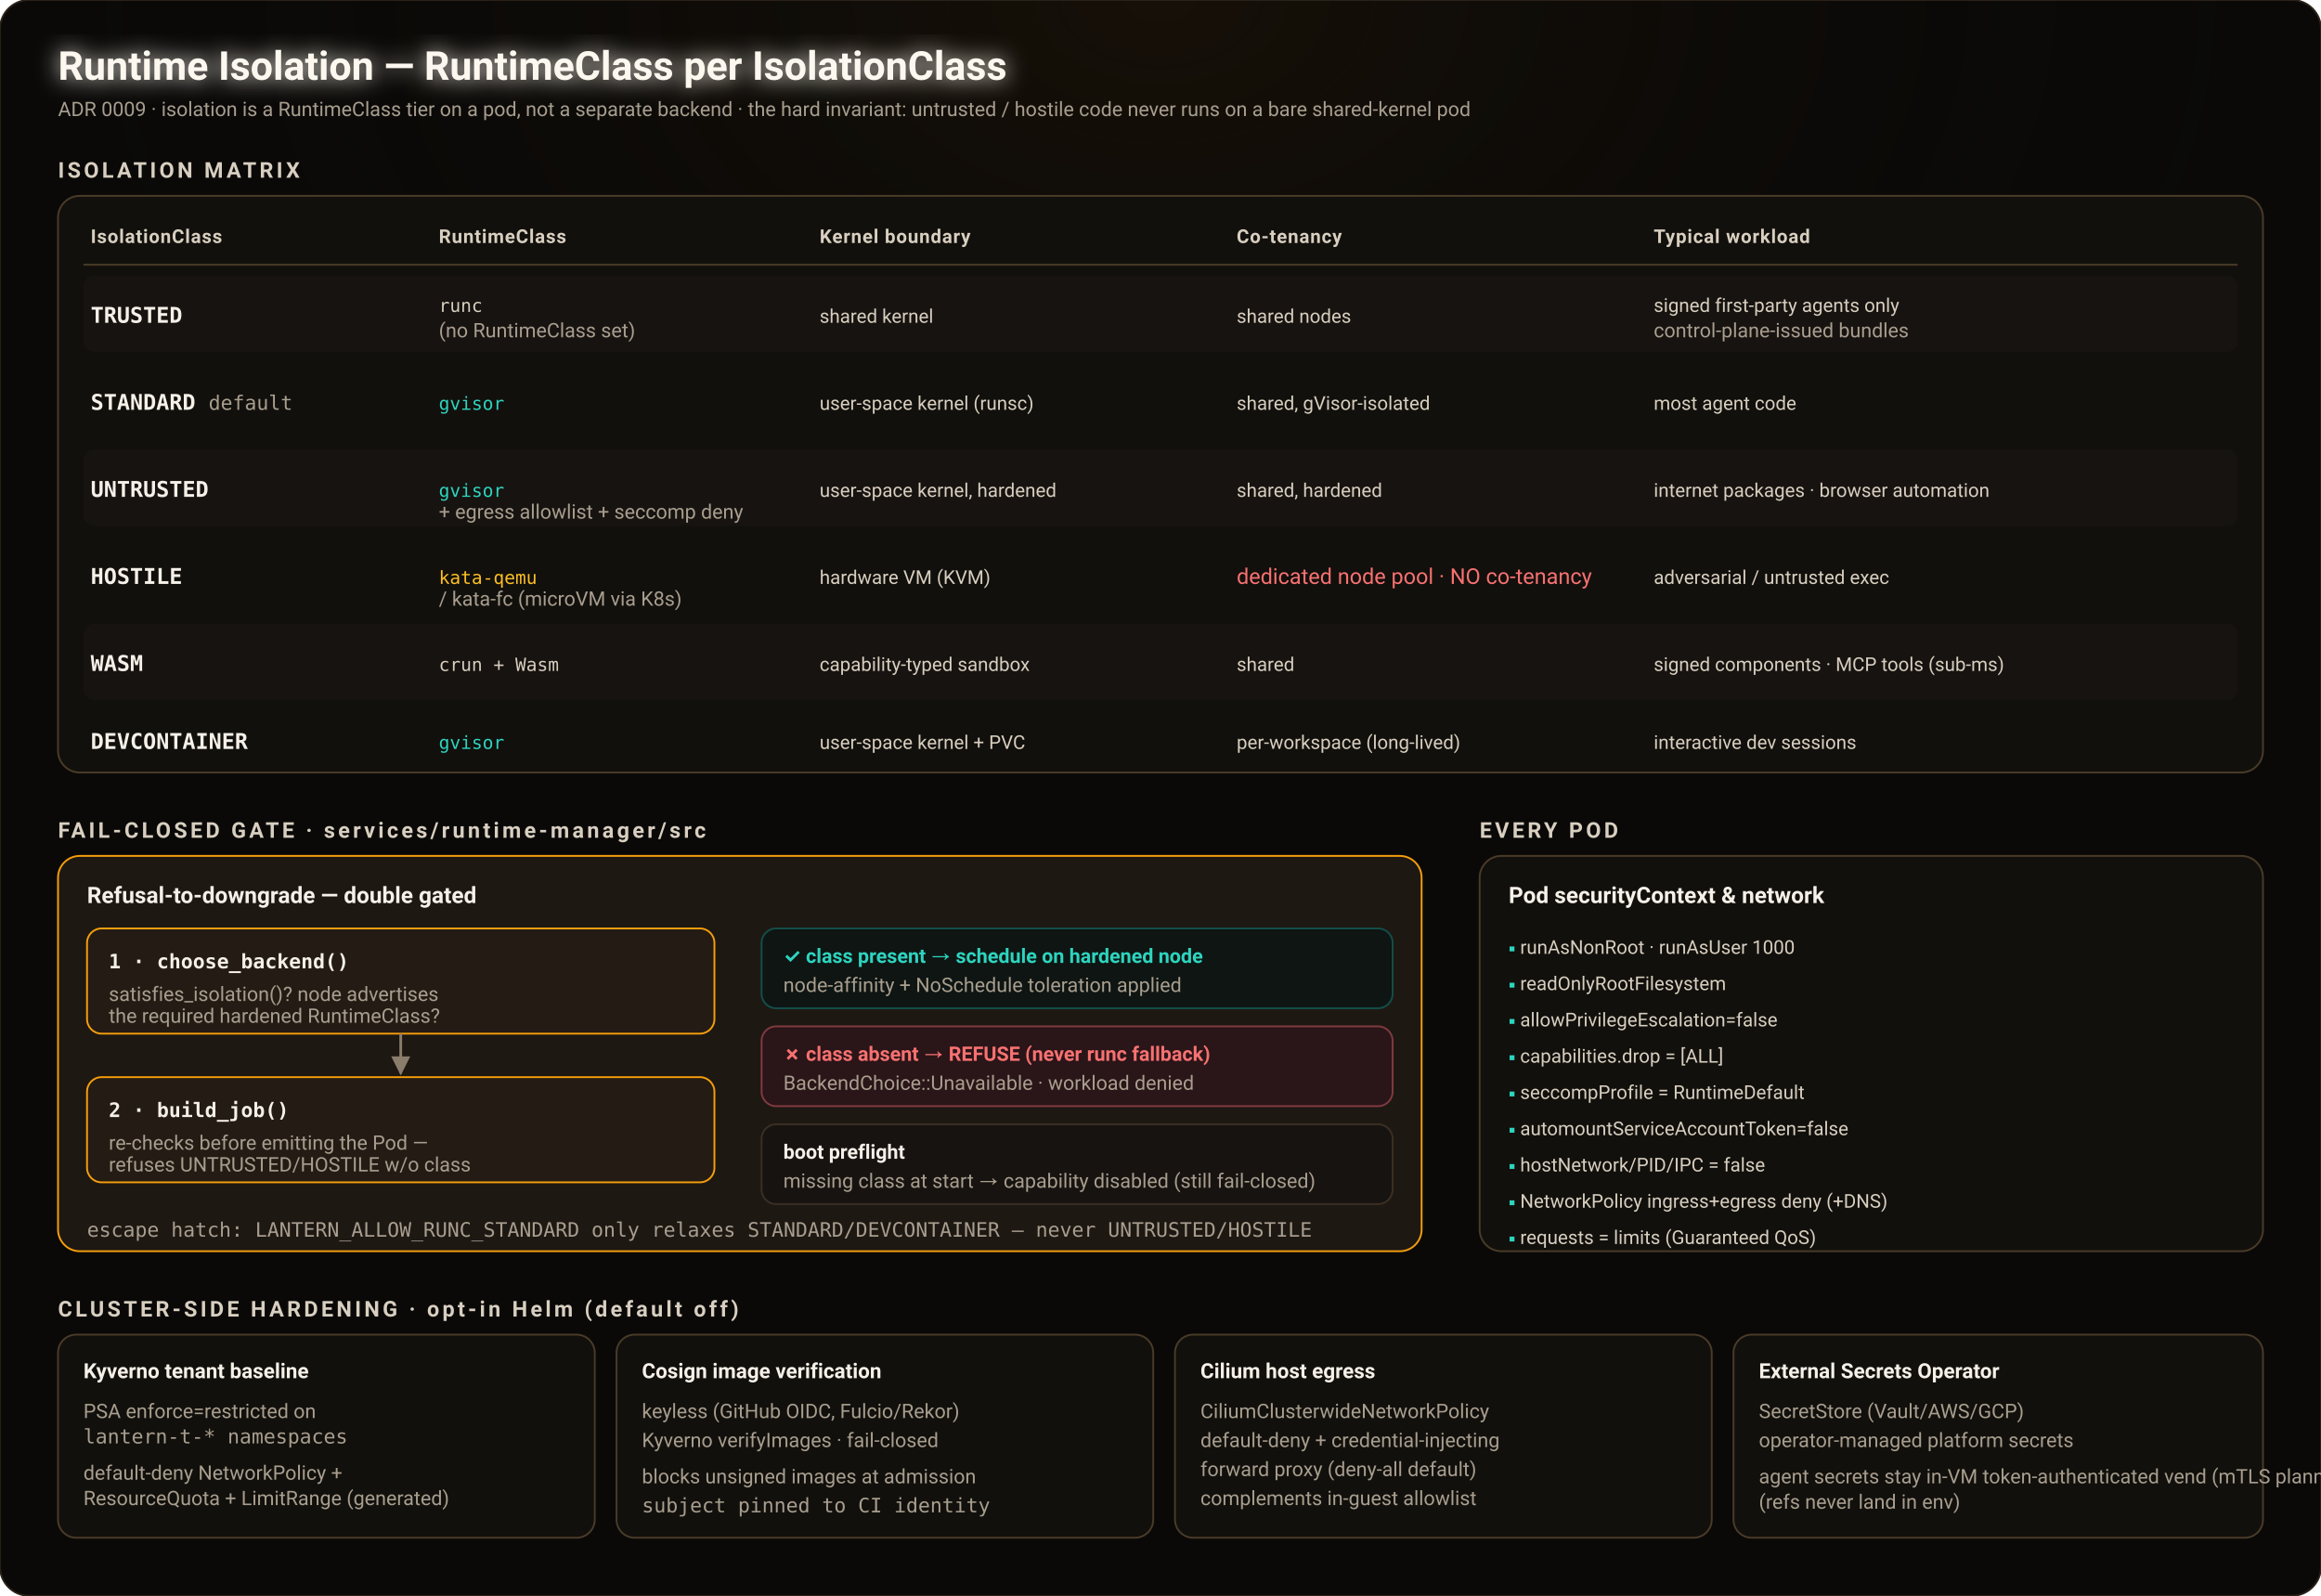
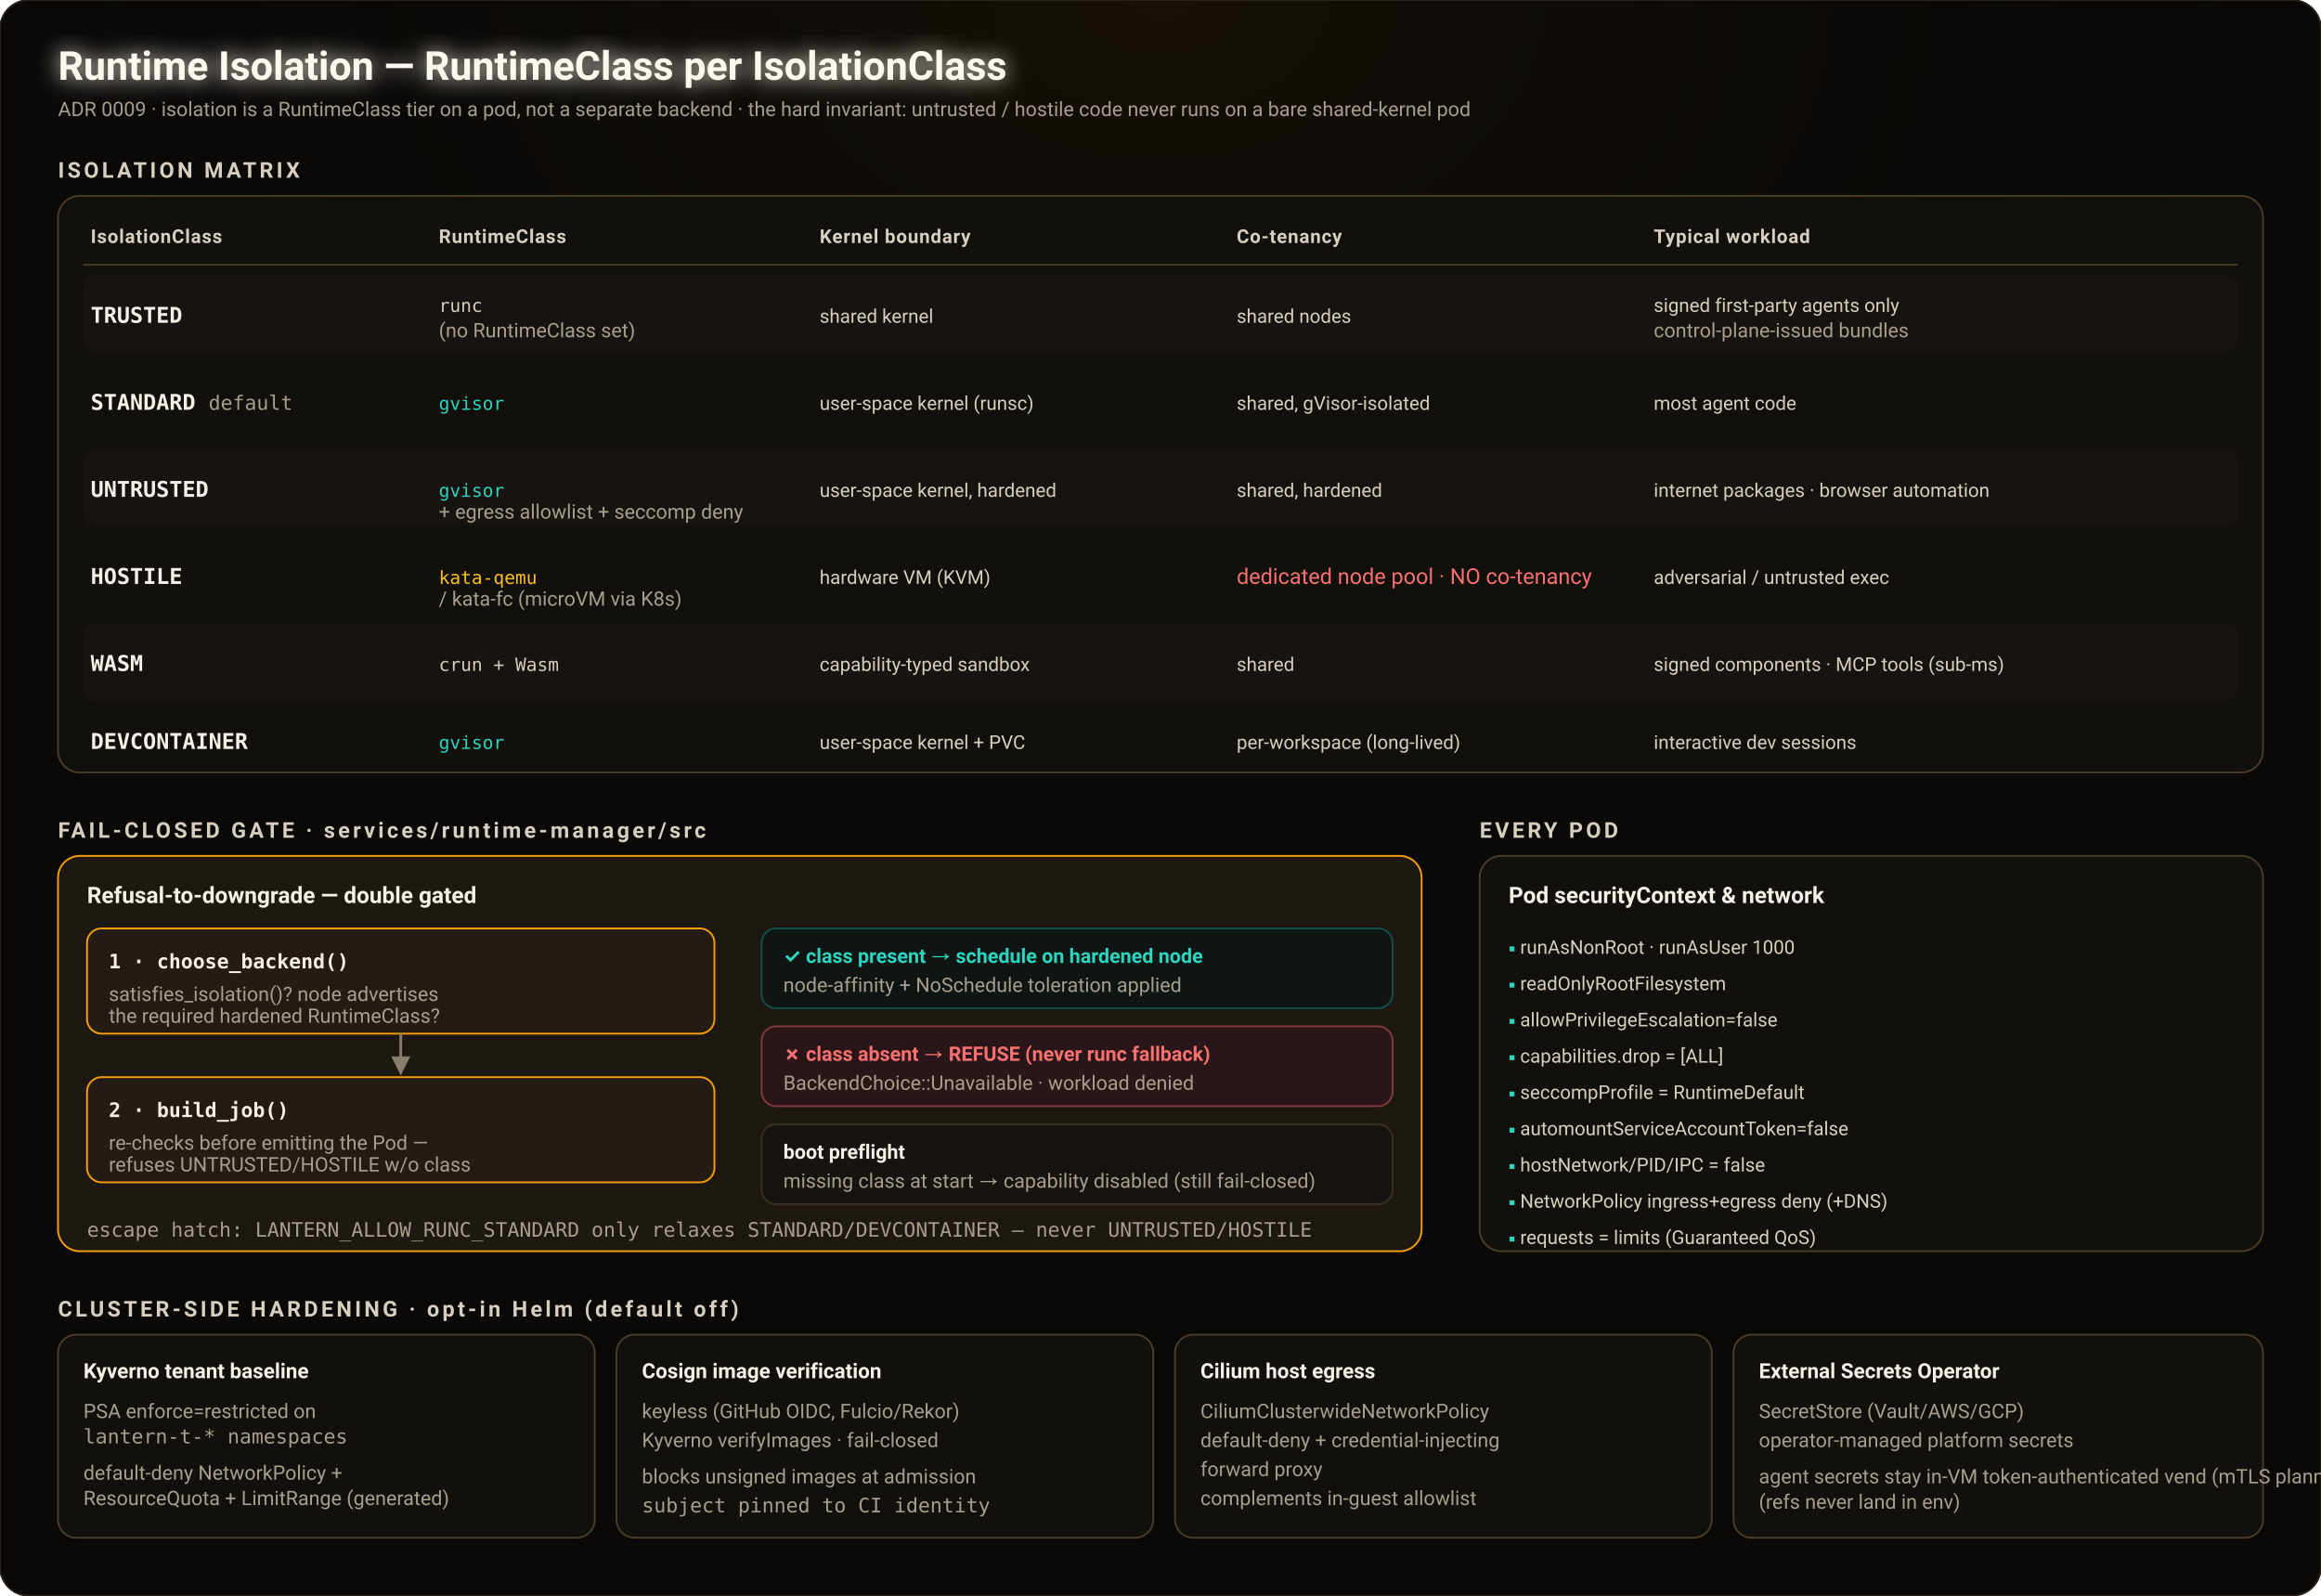
<svg xmlns="http://www.w3.org/2000/svg" width="1280" height="880" viewBox="0 0 1280 880" font-family="ui-sans-serif, system-ui, -apple-system, Segoe UI, Roboto, Helvetica, Arial, sans-serif" role="img" aria-label="Lantern runtime isolation tiers — RuntimeClass per IsolationClass with fail-closed gate">
  <defs>
    <radialGradient id="lgv" cx="50%" cy="0%" r="90%">
      <stop offset="0%" stop-color="#201607" stop-opacity=".55" />
      <stop offset="55%" stop-color="#0a0908" stop-opacity="0" />
    </radialGradient>
    <filter id="lgg" x="-40%" y="-40%" width="180%" height="180%">
      <feGaussianBlur stdDeviation="6" result="b" />
      <feMerge>
        <feMergeNode in="b" />
        <feMergeNode in="SourceGraphic" />
      </feMerge>
    </filter>
    <marker id="a" viewBox="0 0 10 10" refX="9" refY="5" markerWidth="7" markerHeight="7" orient="auto-start-reverse">
      <path d="M0 0 L10 5 L0 10 z" fill="#8a7d6b" />
    </marker>
    <marker id="ar" viewBox="0 0 10 10" refX="9" refY="5" markerWidth="7" markerHeight="7" orient="auto-start-reverse">
      <path d="M0 0 L10 5 L0 10 z" fill="#f87171" />
    </marker>
    <style>
      .t   { fill:#f5f0e8; }
      .sub { fill:#a89e8f; font-size:11px; }
      .h   { fill:#fdf8ef; font-weight:700; }
      .band{ fill:#d8cfc0; font-size:12px; font-weight:700; letter-spacing:.14em; }
      .mono{ font-family:ui-monospace,SFMono-Regular,Menlo,monospace; }
      .hd  { fill:#d8cfc0; font-size:10.5px; font-weight:700; letter-spacing:.04em; }
      .cell{ fill:#d8cfc0; font-size:10.5px; }
      .lbl { fill:#d8cfc0; font-size:10px; font-family:ui-monospace,Menlo,monospace; }
      .red { fill:#f87171; }
      .grn { fill:#2dd4bf; }
      .amb { fill:#fbbf24; }
    </style>
  </defs>
  <rect x="0" y="0" width="1280" height="880" rx="16" fill="#0a0908" />
  <rect x="0" y="0" width="1280" height="880" rx="16" fill="url(#lgv)" />
  <rect x="0" y="0" width="1280" height="880" rx="16" fill="none" stroke="#2a2118" />
  <text x="32" y="44" class="h" font-size="22" filter="url(#lgg)">Runtime Isolation — RuntimeClass per IsolationClass</text>
  <text x="32" y="64" class="sub" font-size="12.5">ADR 0009 · isolation is a RuntimeClass tier on a pod, not a separate backend · the hard invariant: untrusted / hostile code never runs on a bare shared-kernel pod</text>
  <text x="32" y="98" class="band">ISOLATION MATRIX</text>
  <g transform="translate(32,108)">
    <rect x="0" y="0" width="1216" height="318" rx="12" fill="#12100c" stroke="#4a3b28" />
    <g transform="translate(0,0)">
      <text x="18" y="26" class="hd">IsolationClass</text>
      <text x="210" y="26" class="hd">RuntimeClass</text>
      <text x="420" y="26" class="hd">Kernel boundary</text>
      <text x="650" y="26" class="hd">Co-tenancy</text>
      <text x="880" y="26" class="hd">Typical workload</text>
      <line x1="14" y1="38" x2="1202" y2="38" stroke="#4a3b28" />
    </g>
    <g transform="translate(0,38)">
      <rect x="14" y="6" width="1188" height="42" rx="6" fill="#171310" />
      <text x="18" y="32" class="t mono" font-size="12" font-weight="700">TRUSTED</text>
      <text x="210" y="26" class="lbl">runc</text>
      <text x="210" y="40" class="sub" font-size="9">(no RuntimeClass set)</text>
      <text x="420" y="32" class="cell">shared kernel</text>
      <text x="650" y="32" class="cell">shared nodes</text>
      <text x="880" y="26" class="cell">signed first-party agents only</text>
      <text x="880" y="40" class="sub" font-size="9">control-plane-issued bundles</text>
    </g>
    <g transform="translate(0,86)">
      <rect x="14" y="6" width="1188" height="42" rx="6" fill="#12100c" />
      <text x="18" y="32" class="t mono" font-size="12" font-weight="700">STANDARD <tspan class="sub" font-size="9" font-weight="400">default</tspan>
      </text>
      <text x="210" y="32" class="lbl grn">gvisor</text>
      <text x="420" y="32" class="cell">user-space kernel (runsc)</text>
      <text x="650" y="32" class="cell">shared, gVisor-isolated</text>
      <text x="880" y="32" class="cell">most agent code</text>
    </g>
    <g transform="translate(0,134)">
      <rect x="14" y="6" width="1188" height="42" rx="6" fill="#171310" />
      <text x="18" y="32" class="t mono" font-size="12" font-weight="700">UNTRUSTED</text>
      <text x="210" y="32" class="lbl grn">gvisor</text>
      <text x="210" y="44" class="sub" font-size="8.5">+ egress allowlist + seccomp deny</text>
      <text x="420" y="32" class="cell">user-space kernel, hardened</text>
      <text x="650" y="32" class="cell">shared, hardened</text>
      <text x="880" y="32" class="cell">internet packages · browser automation</text>
    </g>
    <g transform="translate(0,182)">
      <rect x="14" y="6" width="1188" height="42" rx="6" fill="#12100c" />
      <text x="18" y="32" class="t mono" font-size="12" font-weight="700">HOSTILE</text>
      <text x="210" y="32" class="lbl amb">kata-qemu</text>
      <text x="210" y="44" class="sub" font-size="8.5">/ kata-fc (microVM via K8s)</text>
      <text x="420" y="32" class="cell">hardware VM (KVM)</text>
      <text x="650" y="32" class="red">dedicated node pool · NO co-tenancy</text>
      <text x="880" y="32" class="cell">adversarial / untrusted exec</text>
    </g>
    <g transform="translate(0,230)">
      <rect x="14" y="6" width="1188" height="42" rx="6" fill="#171310" />
      <text x="18" y="32" class="t mono" font-size="12" font-weight="700">WASM</text>
      <text x="210" y="32" class="lbl">crun + Wasm</text>
      <text x="420" y="32" class="cell">capability-typed sandbox</text>
      <text x="650" y="32" class="cell">shared</text>
      <text x="880" y="32" class="cell">signed components · MCP tools (sub-ms)</text>
    </g>
    <g transform="translate(0,278)">
      <rect x="14" y="6" width="1188" height="32" rx="6" fill="#12100c" />
      <text x="18" y="27" class="t mono" font-size="12" font-weight="700">DEVCONTAINER</text>
      <text x="210" y="27" class="lbl grn">gvisor</text>
      <text x="420" y="27" class="cell">user-space kernel + PVC</text>
      <text x="650" y="27" class="cell">per-workspace (long-lived)</text>
      <text x="880" y="27" class="cell">interactive dev sessions</text>
    </g>
  </g>
  <text x="32" y="462" class="band">FAIL-CLOSED GATE · services/runtime-manager/src</text>
  <g transform="translate(32,472)">
    <rect x="0" y="0" width="752" height="218" rx="12" fill="#1e1813" stroke="#f59e0b" />
    <text x="16" y="26" class="t" font-size="12.5" font-weight="700">Refusal-to-downgrade — double gated</text>
    <g transform="translate(16,40)">
      <rect x="0" y="0" width="346" height="58" rx="8" fill="#241c14" stroke="#f59e0b" />
      <text x="12" y="22" class="t mono" font-size="11" font-weight="700">1 · choose_backend()</text>
      <text x="12" y="40" class="sub" font-size="10">satisfies_isolation()? node advertises</text>
      <text x="12" y="52" class="sub" font-size="10">the required hardened RuntimeClass?</text>
    </g>
    <line x1="189" y1="98" x2="189" y2="120" stroke="#8a7d6b" stroke-width="1.5" marker-end="url(#a)" />
    <g transform="translate(16,122)">
      <rect x="0" y="0" width="346" height="58" rx="8" fill="#241c14" stroke="#f59e0b" />
      <text x="12" y="22" class="t mono" font-size="11" font-weight="700">2 · build_job()</text>
      <text x="12" y="40" class="sub" font-size="10">re-checks before emitting the Pod —</text>
      <text x="12" y="52" class="sub" font-size="10">refuses UNTRUSTED/HOSTILE w/o class</text>
    </g>
    <g transform="translate(388,40)">
      <rect x="0" y="0" width="348" height="44" rx="8" fill="#0e1512" stroke="#134e4a" />
      <text x="12" y="19" class="grn" font-size="11" font-weight="700">✓ class present → schedule on hardened node</text>
      <text x="12" y="35" class="sub" font-size="9.5">node-affinity + NoSchedule toleration applied</text>
      <rect x="0" y="54" width="348" height="44" rx="8" fill="#2a1518" stroke="#7f3a3f" />
      <text x="12" y="73" class="red" font-size="11" font-weight="700">✗ class absent → REFUSE (never runc fallback)</text>
      <text x="12" y="89" class="sub" font-size="9.5">BackendChoice::Unavailable · workload denied</text>
      <rect x="0" y="108" width="348" height="44" rx="8" fill="#171310" stroke="#3a2f24" />
      <text x="12" y="127" class="t" font-size="11" font-weight="700">boot preflight</text>
      <text x="12" y="143" class="sub" font-size="9.5">missing class at start → capability disabled (still fail-closed)</text>
    </g>
    <text x="16" y="210" class="sub mono" font-size="9">escape hatch: LANTERN_ALLOW_RUNC_STANDARD only relaxes STANDARD/DEVCONTAINER — never UNTRUSTED/HOSTILE</text>
  </g>
  <text x="816" y="462" class="band">EVERY POD</text>
  <g transform="translate(816,472)">
    <rect x="0" y="0" width="432" height="218" rx="12" fill="#12100c" stroke="#4a3b28" />
    <text x="16" y="26" class="t" font-size="12.5" font-weight="700">Pod securityContext &amp; network</text>
    <g transform="translate(16,40)" class="cell" font-size="10.5">
      <text x="0" y="14">
        <tspan class="grn">▪</tspan> runAsNonRoot · runAsUser 1000</text>
      <text x="0" y="34">
        <tspan class="grn">▪</tspan> readOnlyRootFilesystem</text>
      <text x="0" y="54">
        <tspan class="grn">▪</tspan> allowPrivilegeEscalation=false</text>
      <text x="0" y="74">
        <tspan class="grn">▪</tspan> capabilities.drop = [ALL]</text>
      <text x="0" y="94">
        <tspan class="grn">▪</tspan> seccompProfile = RuntimeDefault</text>
      <text x="0" y="114">
        <tspan class="grn">▪</tspan> automountServiceAccountToken=false</text>
      <text x="0" y="134">
        <tspan class="grn">▪</tspan> hostNetwork/PID/IPC = false</text>
      <text x="0" y="154">
        <tspan class="grn">▪</tspan> NetworkPolicy ingress+egress deny (+DNS)</text>
      <text x="0" y="174">
        <tspan class="grn">▪</tspan> requests = limits (Guaranteed QoS)</text>
    </g>
  </g>
  <text x="32" y="726" class="band">CLUSTER-SIDE HARDENING · opt-in Helm (default off)</text>
  <g transform="translate(32,736)">
    <rect x="0" y="0" width="296" height="112" rx="10" fill="#12100c" stroke="#4a3b28" />
    <text x="14" y="24" class="t" font-size="11.5" font-weight="700">Kyverno tenant baseline</text>
    <text x="14" y="46" class="sub" font-size="10">PSA enforce=restricted on</text>
    <text x="14" y="60" class="sub mono" font-size="9">lantern-t-* namespaces</text>
    <text x="14" y="80" class="sub" font-size="10">default-deny NetworkPolicy +</text>
    <text x="14" y="94" class="sub" font-size="10">ResourceQuota + LimitRange (generated)</text>
    <rect x="308" y="0" width="296" height="112" rx="10" fill="#12100c" stroke="#4a3b28" />
    <text x="322" y="24" class="t" font-size="11.5" font-weight="700">Cosign image verification</text>
    <text x="322" y="46" class="sub" font-size="10">keyless (GitHub OIDC, Fulcio/Rekor)</text>
    <text x="322" y="62" class="sub" font-size="10">Kyverno verifyImages · fail-closed</text>
    <text x="322" y="82" class="sub" font-size="10">blocks unsigned images at admission</text>
    <text x="322" y="98" class="sub mono" font-size="9">subject pinned to CI identity</text>
    <rect x="616" y="0" width="296" height="112" rx="10" fill="#12100c" stroke="#4a3b28" />
    <text x="630" y="24" class="t" font-size="11.5" font-weight="700">Cilium host egress</text>
    <text x="630" y="46" class="sub" font-size="10">CiliumClusterwideNetworkPolicy</text>
    <text x="630" y="62" class="sub" font-size="10">default-deny + credential-injecting</text>
-     <text x="630" y="78" class="sub" font-size="10">forward proxy (deny-all default)</text>
+     <text x="630" y="78" class="sub" font-size="10">forward proxy</text>
    <text x="630" y="94" class="sub" font-size="10">complements in-guest allowlist</text>
    <rect x="924" y="0" width="292" height="112" rx="10" fill="#12100c" stroke="#4a3b28" />
    <text x="938" y="24" class="t" font-size="11.5" font-weight="700">External Secrets Operator</text>
    <text x="938" y="46" class="sub" font-size="10">SecretStore (Vault/AWS/GCP)</text>
    <text x="938" y="62" class="sub" font-size="10">operator-managed platform secrets</text>
    <text x="938" y="82" class="sub" font-size="10">agent secrets stay in-VM token-authenticated vend (mTLS planned)</text>
    <text x="938" y="96" class="sub" font-size="10">(refs never land in env)</text>
  </g>
</svg>
